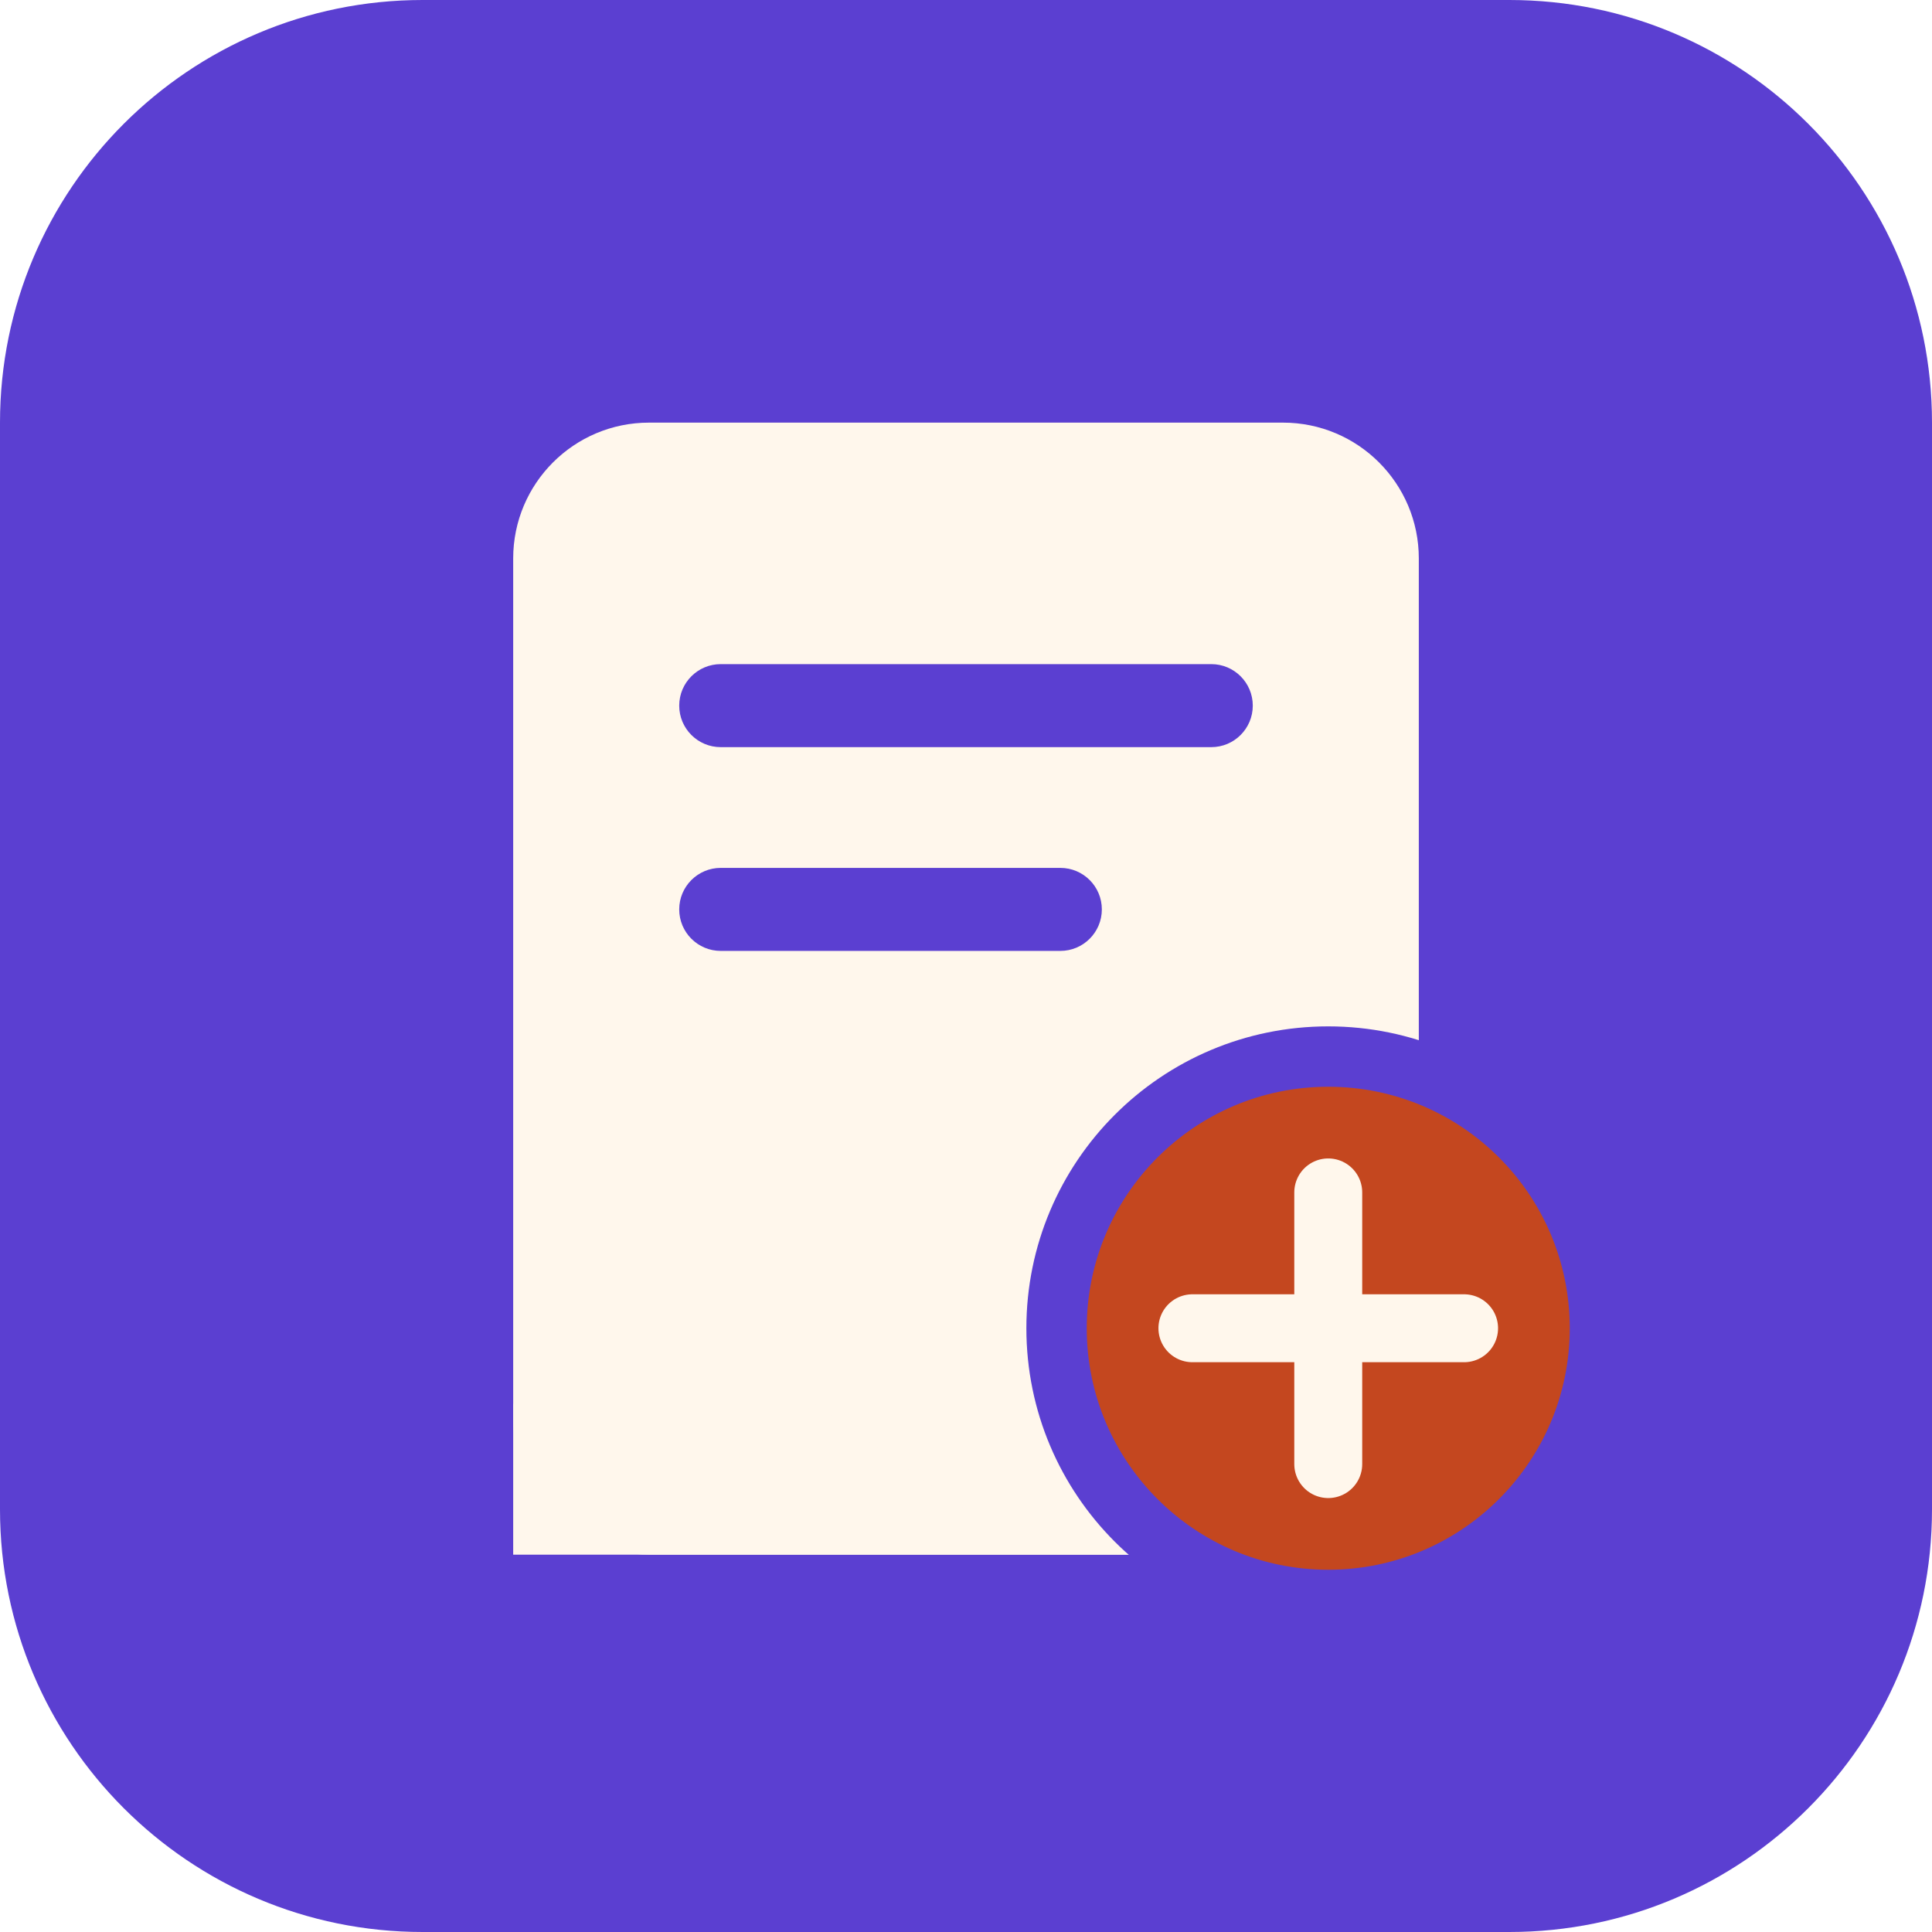
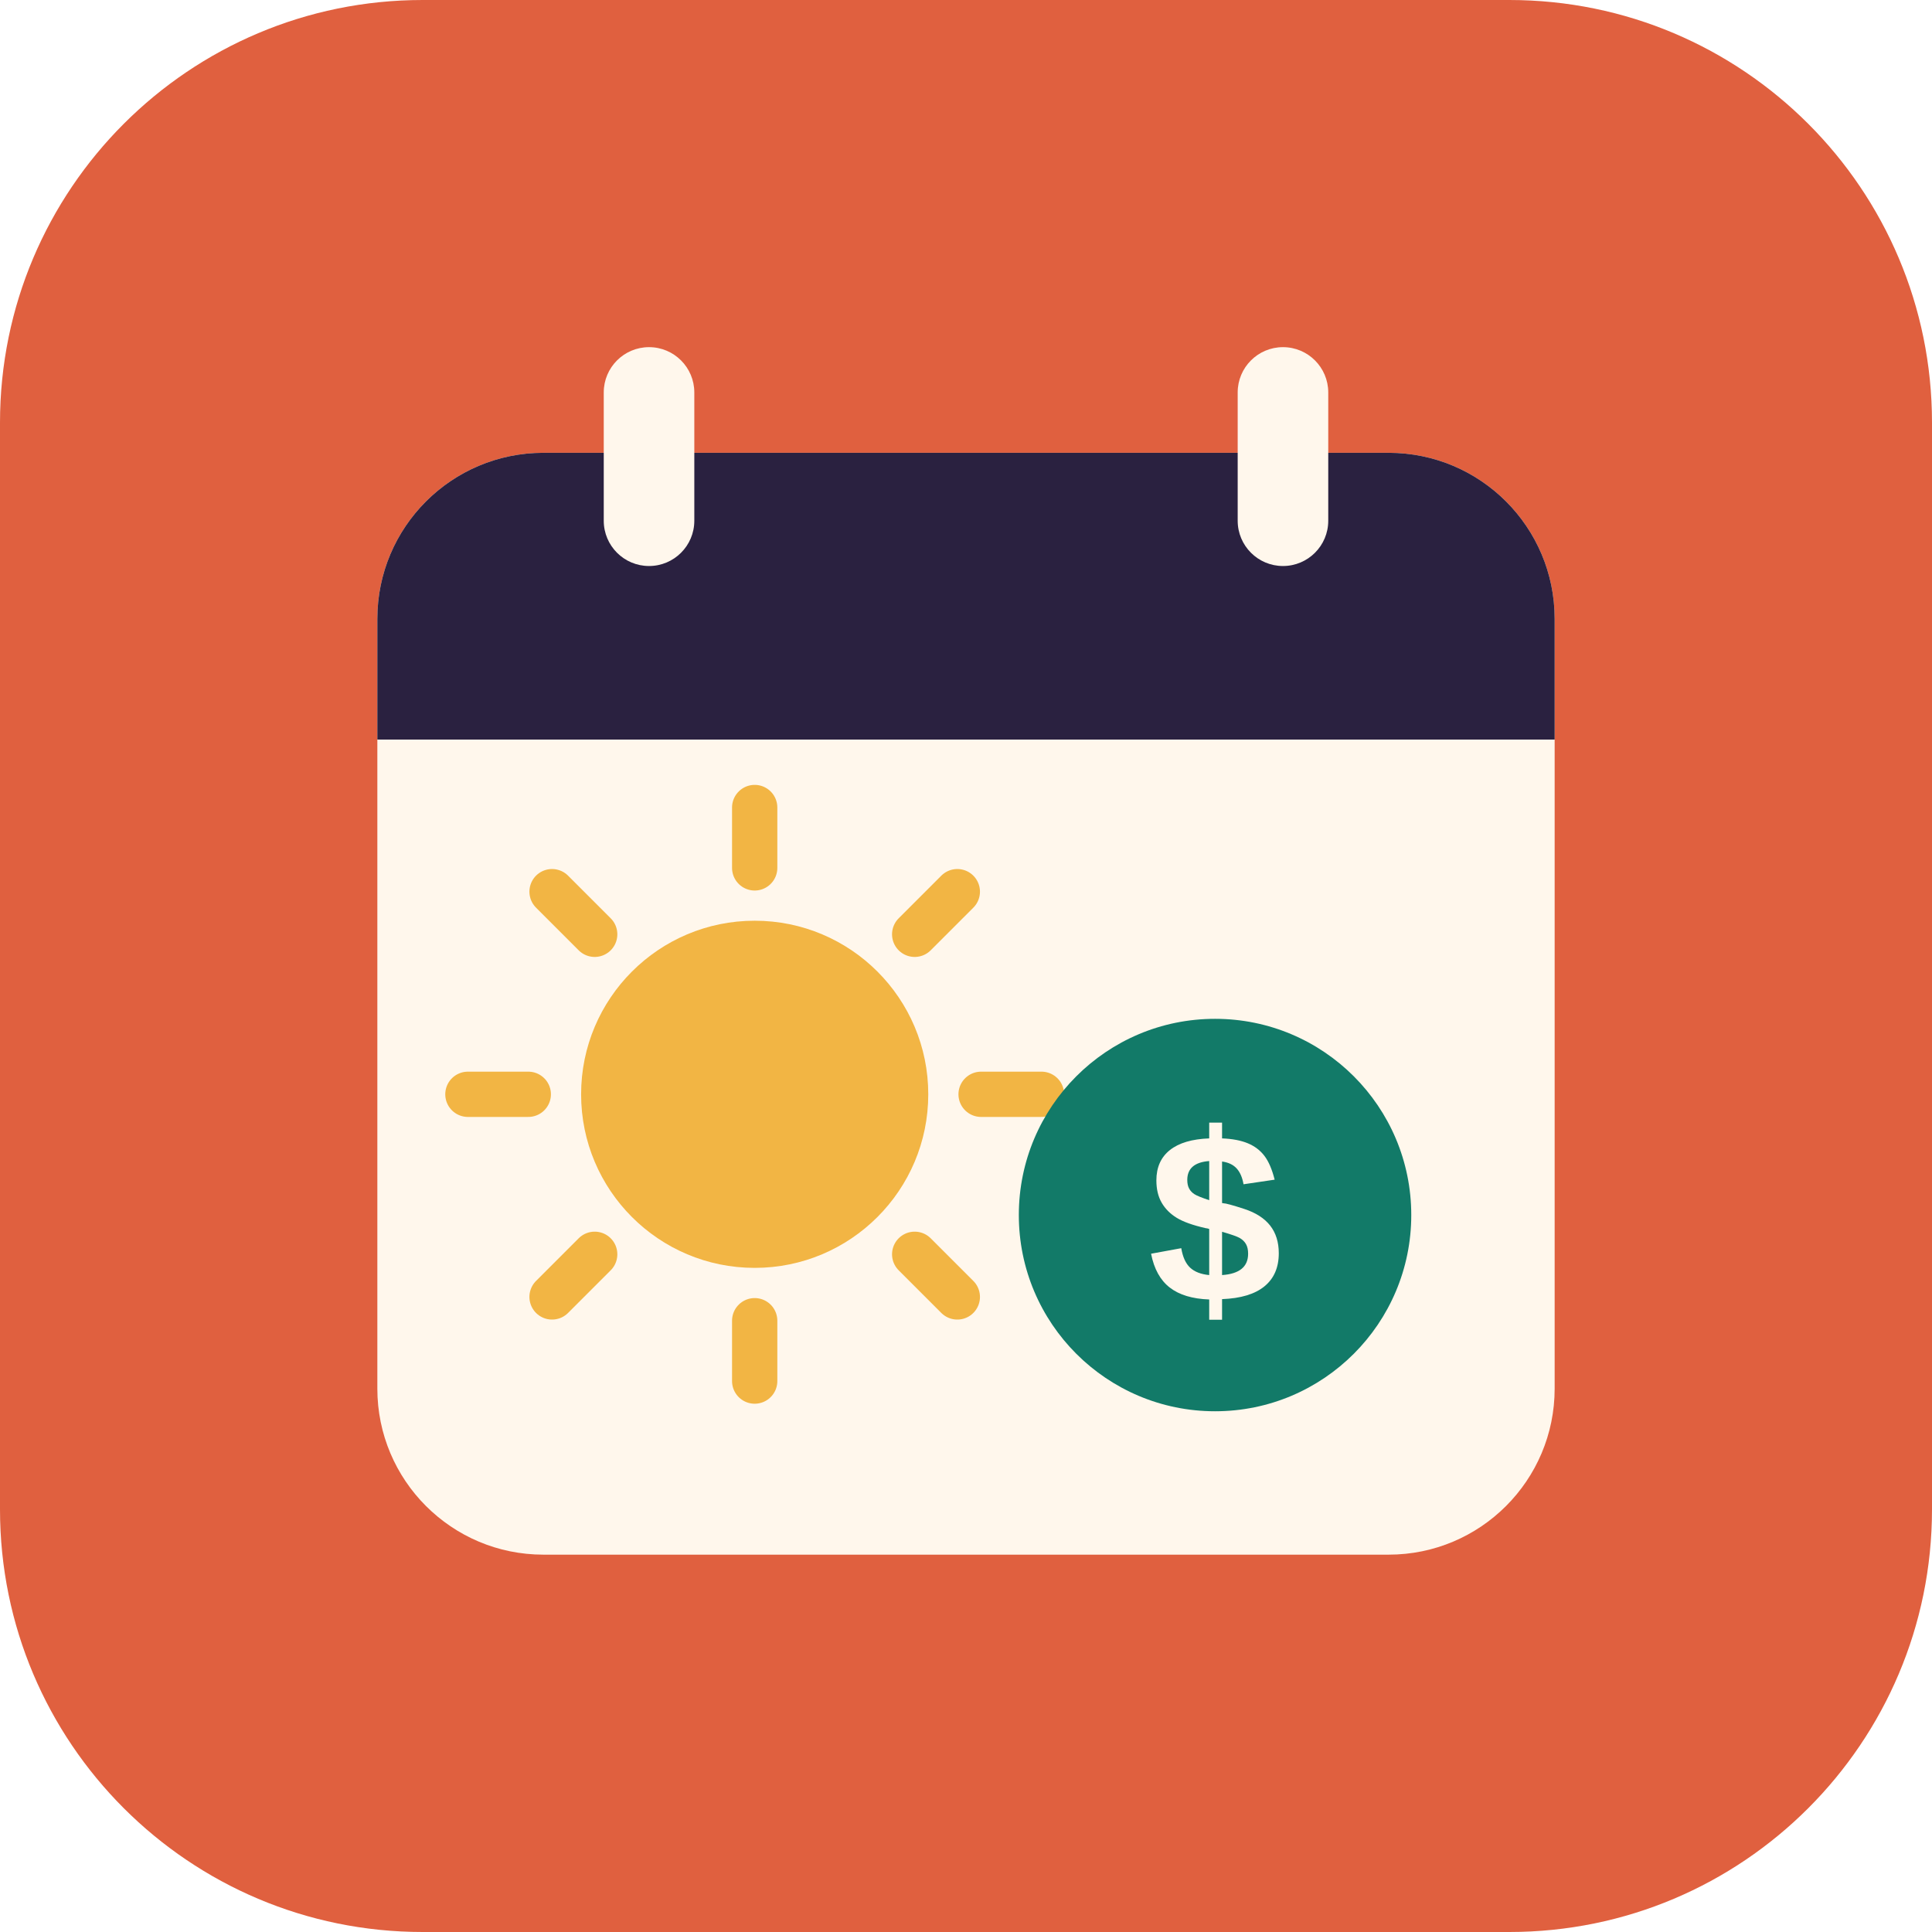
<svg xmlns="http://www.w3.org/2000/svg" viewBox="0 0 512 512">
-   <rect width="512" height="512" rx="112" fill="#5B3FD1" />
-   <rect x="136" y="112" width="240" height="300" rx="36" fill="#FFF7EC" />
-   <path d="M136 372l40 28 40-28 40 28 40-28 40 28 40-28v40H136z" fill="#FFF7EC" />
-   <rect x="180" y="176" width="152" height="22" rx="11" fill="#5B3FD1" />
-   <rect x="180" y="230" width="112" height="22" rx="11" fill="#5B3FD1" />
-   <circle cx="352" cy="352" r="72" fill="#C4471F" stroke="#5B3FD1" stroke-width="16" />
-   <path d="M352 316v72M316 352h72" stroke="#FFF7EC" stroke-width="18" stroke-linecap="round" />
+   <rect width="512" height="512" rx="112" fill="#E0603F" />
+   <rect x="100" y="120" width="312" height="292" rx="44" fill="#FFF7EC" />
+   <path d="M144 120h224a44 44 0 0 1 44 44v32H100v-32a44 44 0 0 1 44-44z" fill="#2A2140" />
+   <rect x="160" y="92" width="24" height="58" rx="12" fill="#FFF7EC" />
+   <rect x="328" y="92" width="24" height="58" rx="12" fill="#FFF7EC" />
+   <circle cx="200" cy="290" r="46" fill="#F2B544" />
+   <g stroke="#F2B544" stroke-width="12" stroke-linecap="round">
+     <line x1="260.0" y1="290.0" x2="276.0" y2="290.0" />
+     <line x1="242.4" y1="332.4" x2="253.7" y2="343.7" />
+     <line x1="200.0" y1="350.0" x2="200.0" y2="366.0" />
+     <line x1="157.6" y1="332.4" x2="146.3" y2="343.7" />
+     <line x1="140.0" y1="290.0" x2="124.0" y2="290.0" />
+     <line x1="157.6" y1="247.6" x2="146.3" y2="236.3" />
+     <line x1="200.0" y1="230.0" x2="200.0" y2="214.0" />
+     <line x1="242.4" y1="247.6" x2="253.7" y2="236.3" />
+   </g>
+   <circle cx="322" cy="322" r="52" fill="#127A68" />
+   <text x="322" y="345" text-anchor="middle" font-family="Arial, sans-serif" font-weight="700" font-size="64" fill="#FFF7EC">$</text>
</svg>
